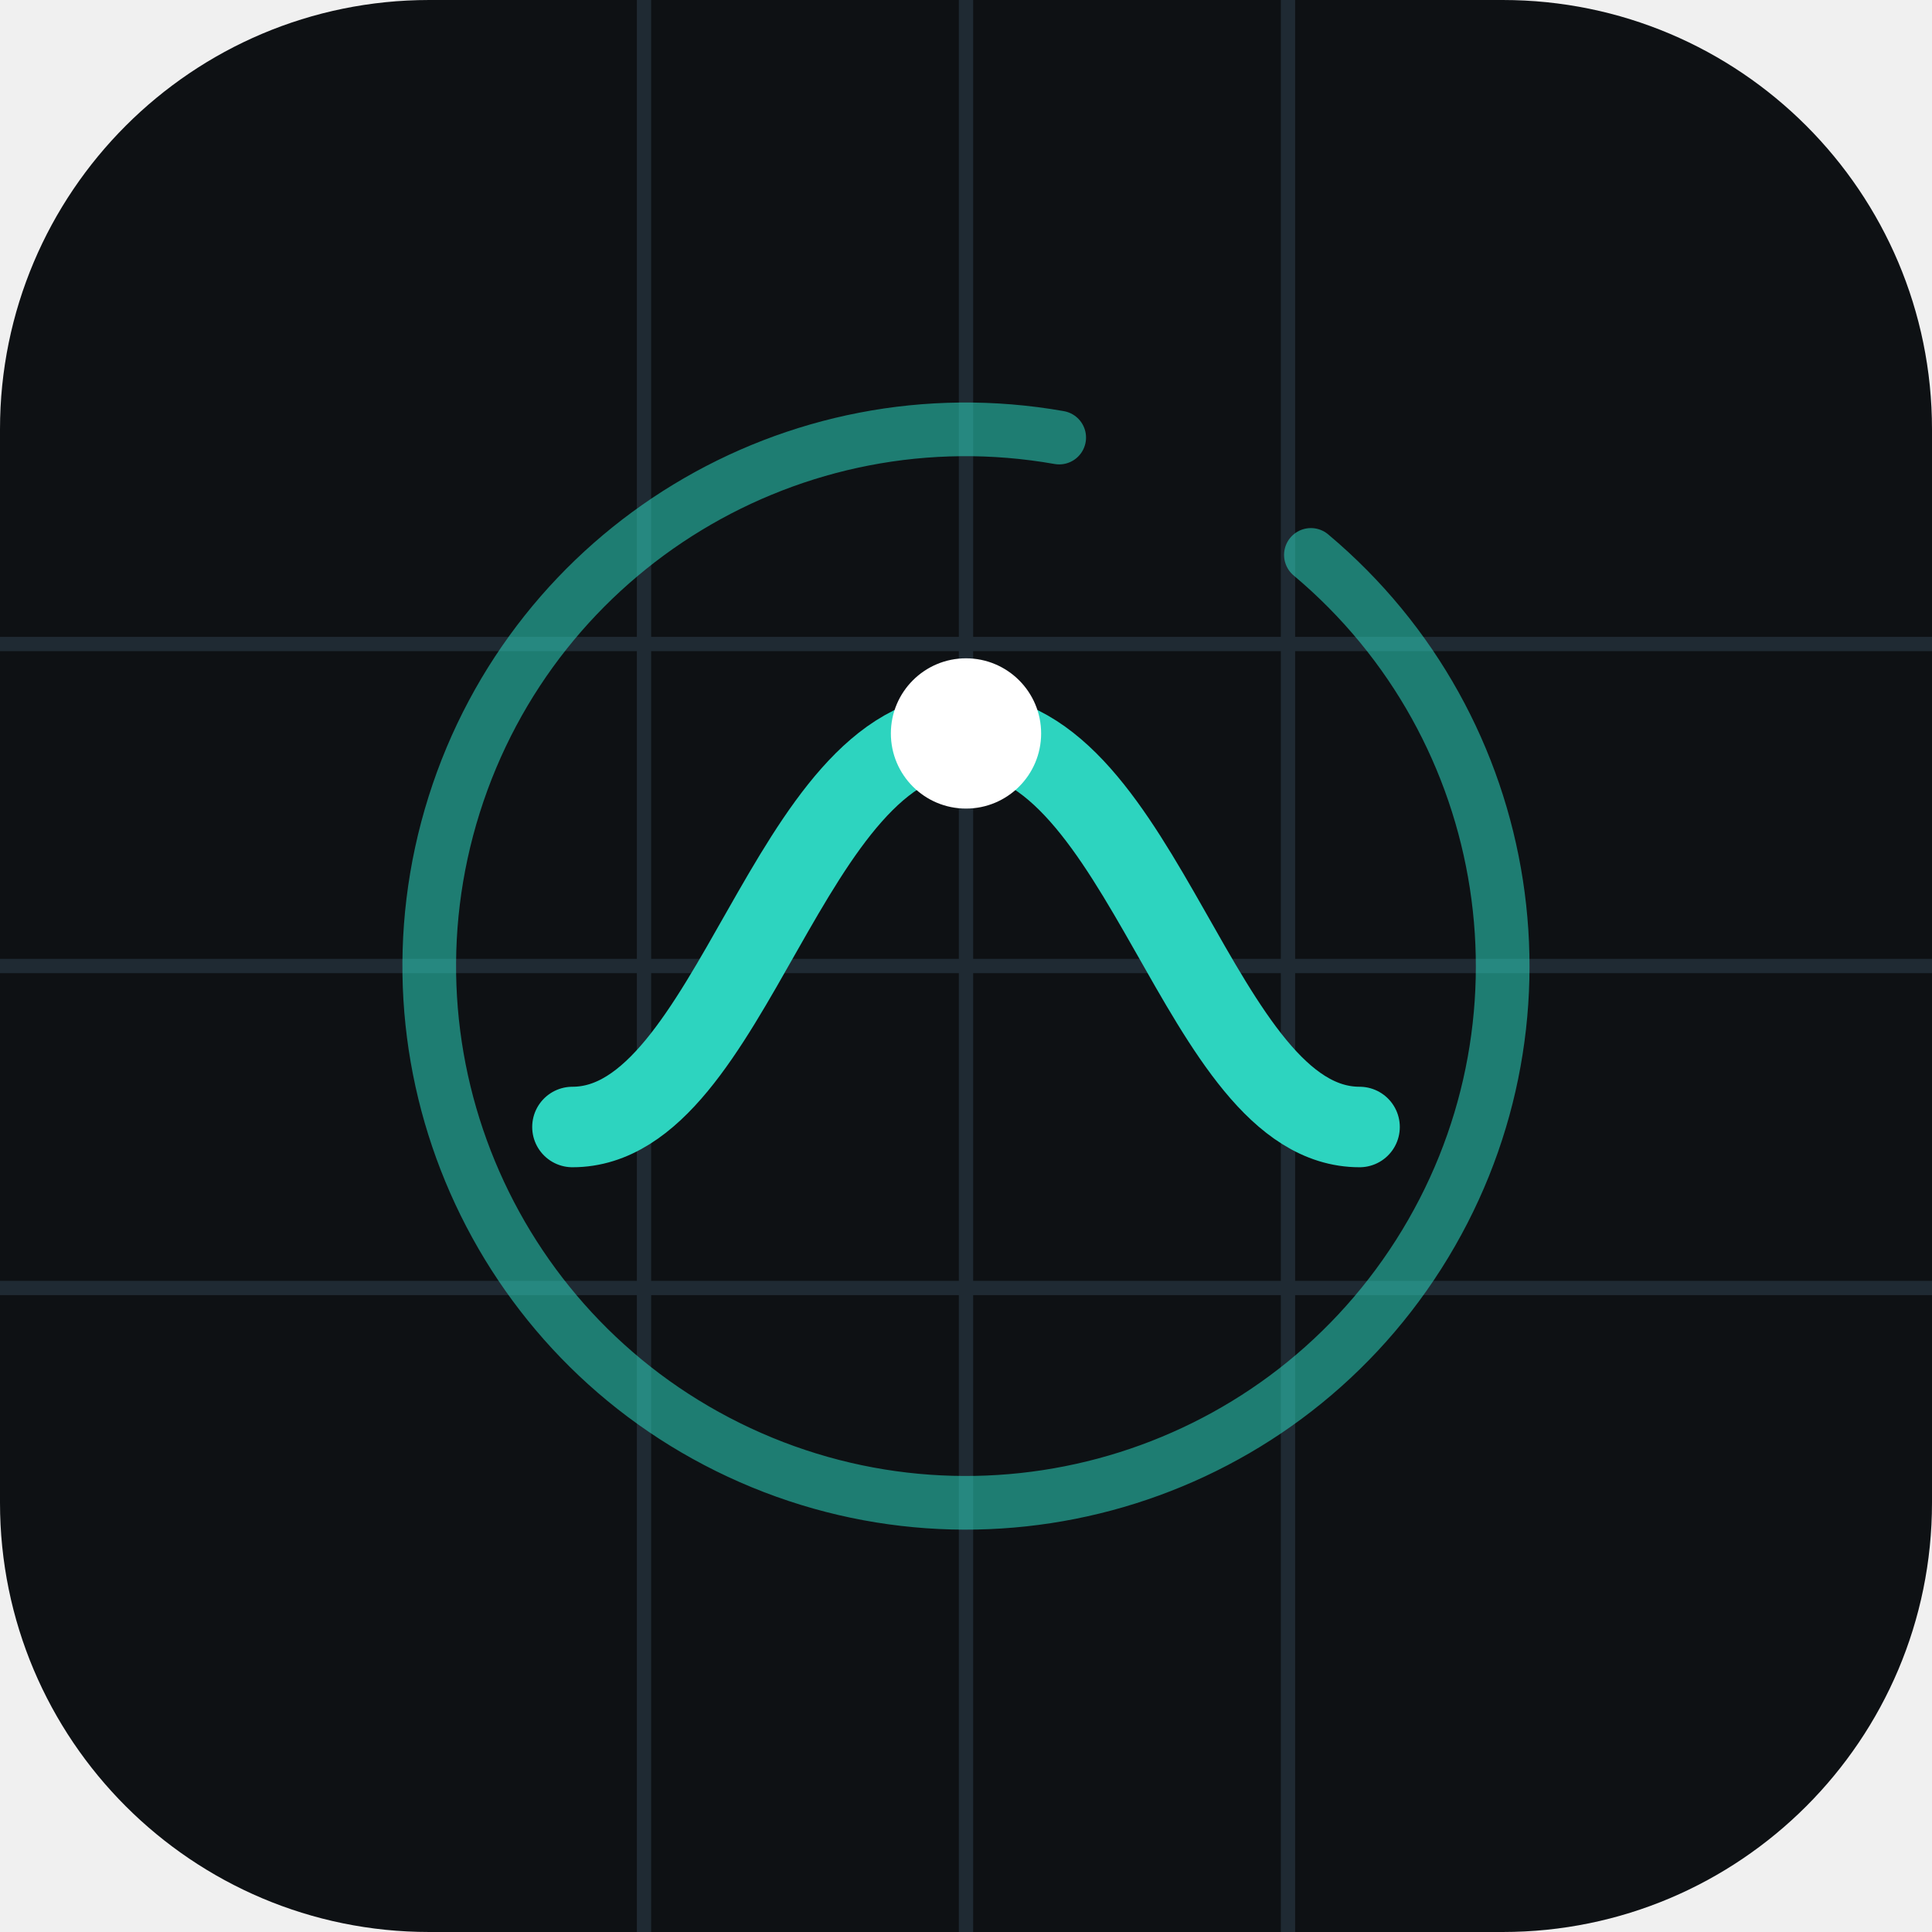
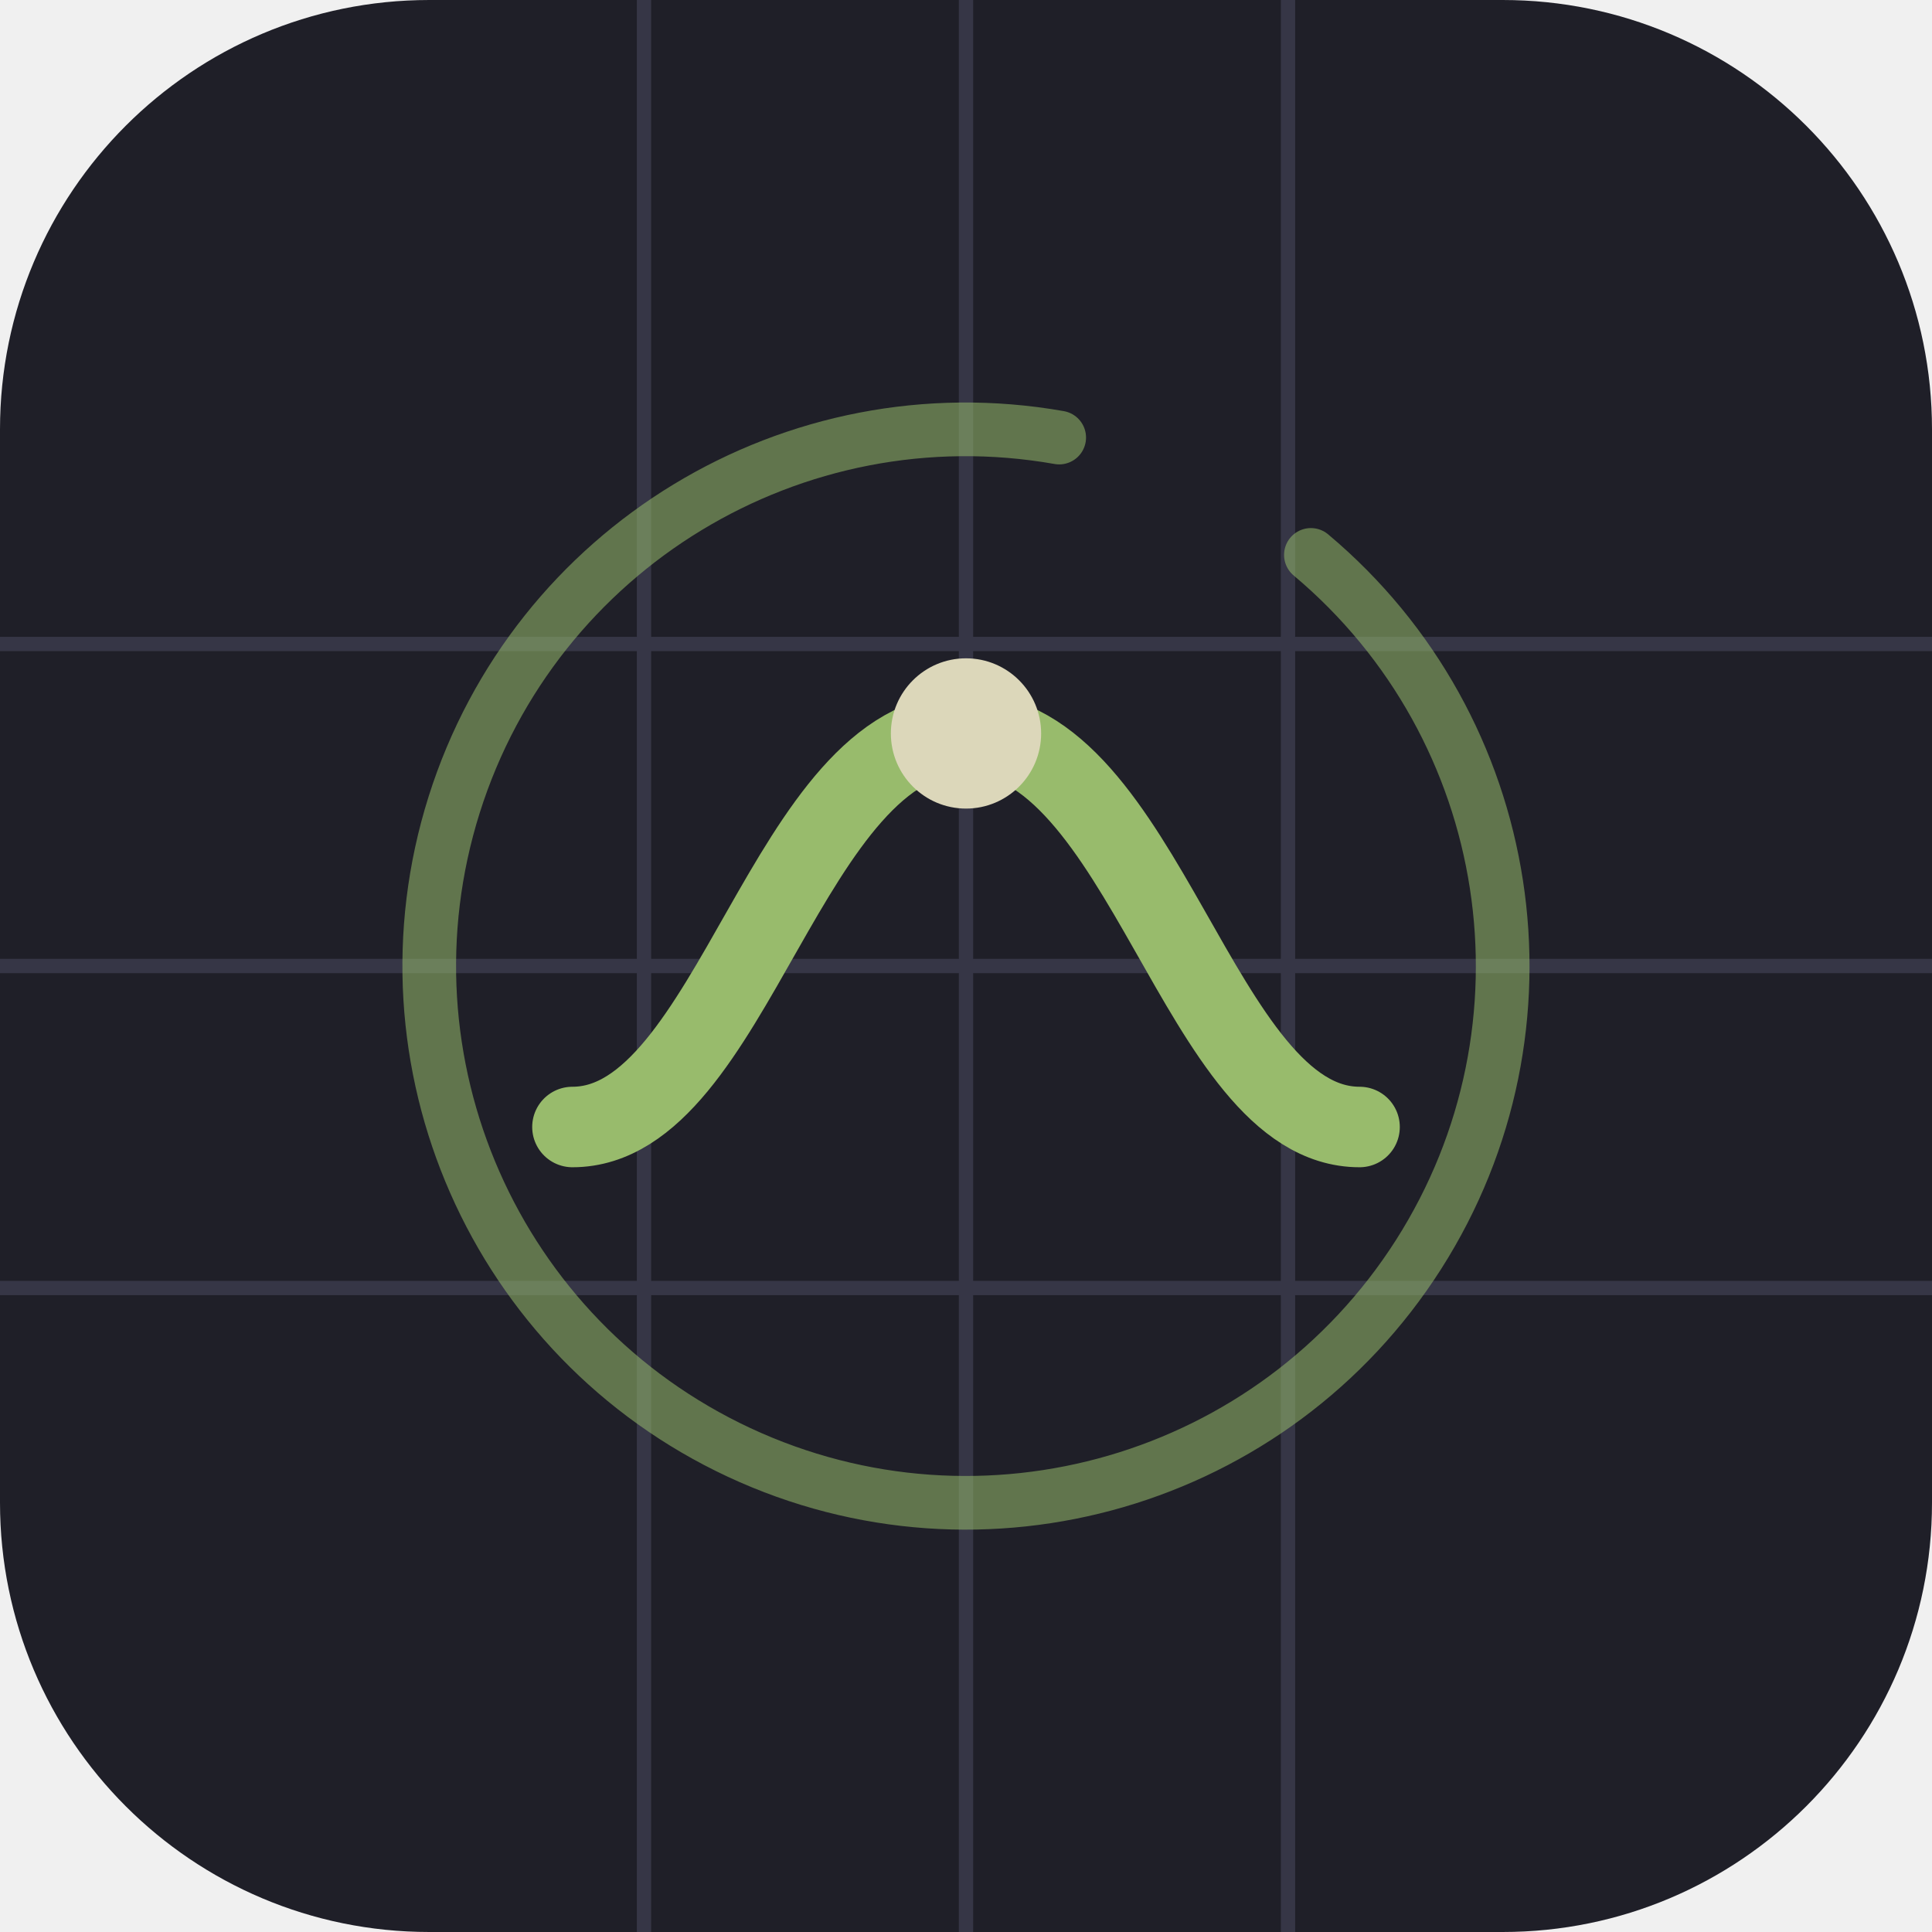
<svg xmlns="http://www.w3.org/2000/svg" viewBox="0 0 108 108" width="512" height="512">
-   <rect width="108" height="108" rx="24" fill="#0E1114" />
-   <path d="M0,36H108 M0,54H108 M0,72H108 M36,0V108 M54,0V108 M72,0V108" stroke="#1F2A33" stroke-width="0.8" fill="none" clip-path="inset(0 round 24px)" />
-   <path d="M73.28,31.02 A30,30 0 1,1 59.21,24.46" fill="none" stroke="#2DD4BF" stroke-opacity="0.55" stroke-width="3" stroke-linecap="round" />
-   <path d="M32,63 C41,63 44,41 54,41 C64,41 67,63 76,63" fill="none" stroke="#2DD4BF" stroke-width="4.5" stroke-linecap="round" stroke-linejoin="round" />
-   <circle cx="54" cy="41" r="4.2" fill="#FFFFFF" />
+   <rect width="108" height="108" rx="24" fill="#1F1F28" />
+   <path d="M0,36H108 M0,54H108 M0,72H108 M36,0V108 M54,0V108 M72,0V108" stroke="#363646" stroke-width="0.8" fill="none" clip-path="inset(0 round 24px)" />
+   <path d="M73.28,31.02 A30,30 0 1,1 59.21,24.46" fill="none" stroke="#98BB6C" stroke-opacity="0.55" stroke-width="3" stroke-linecap="round" />
+   <path d="M32,63 C41,63 44,41 54,41 C64,41 67,63 76,63" fill="none" stroke="#98BB6C" stroke-width="4.5" stroke-linecap="round" stroke-linejoin="round" />
+   <circle cx="54" cy="41" r="4.2" fill="#DCD7BA" />
</svg>
